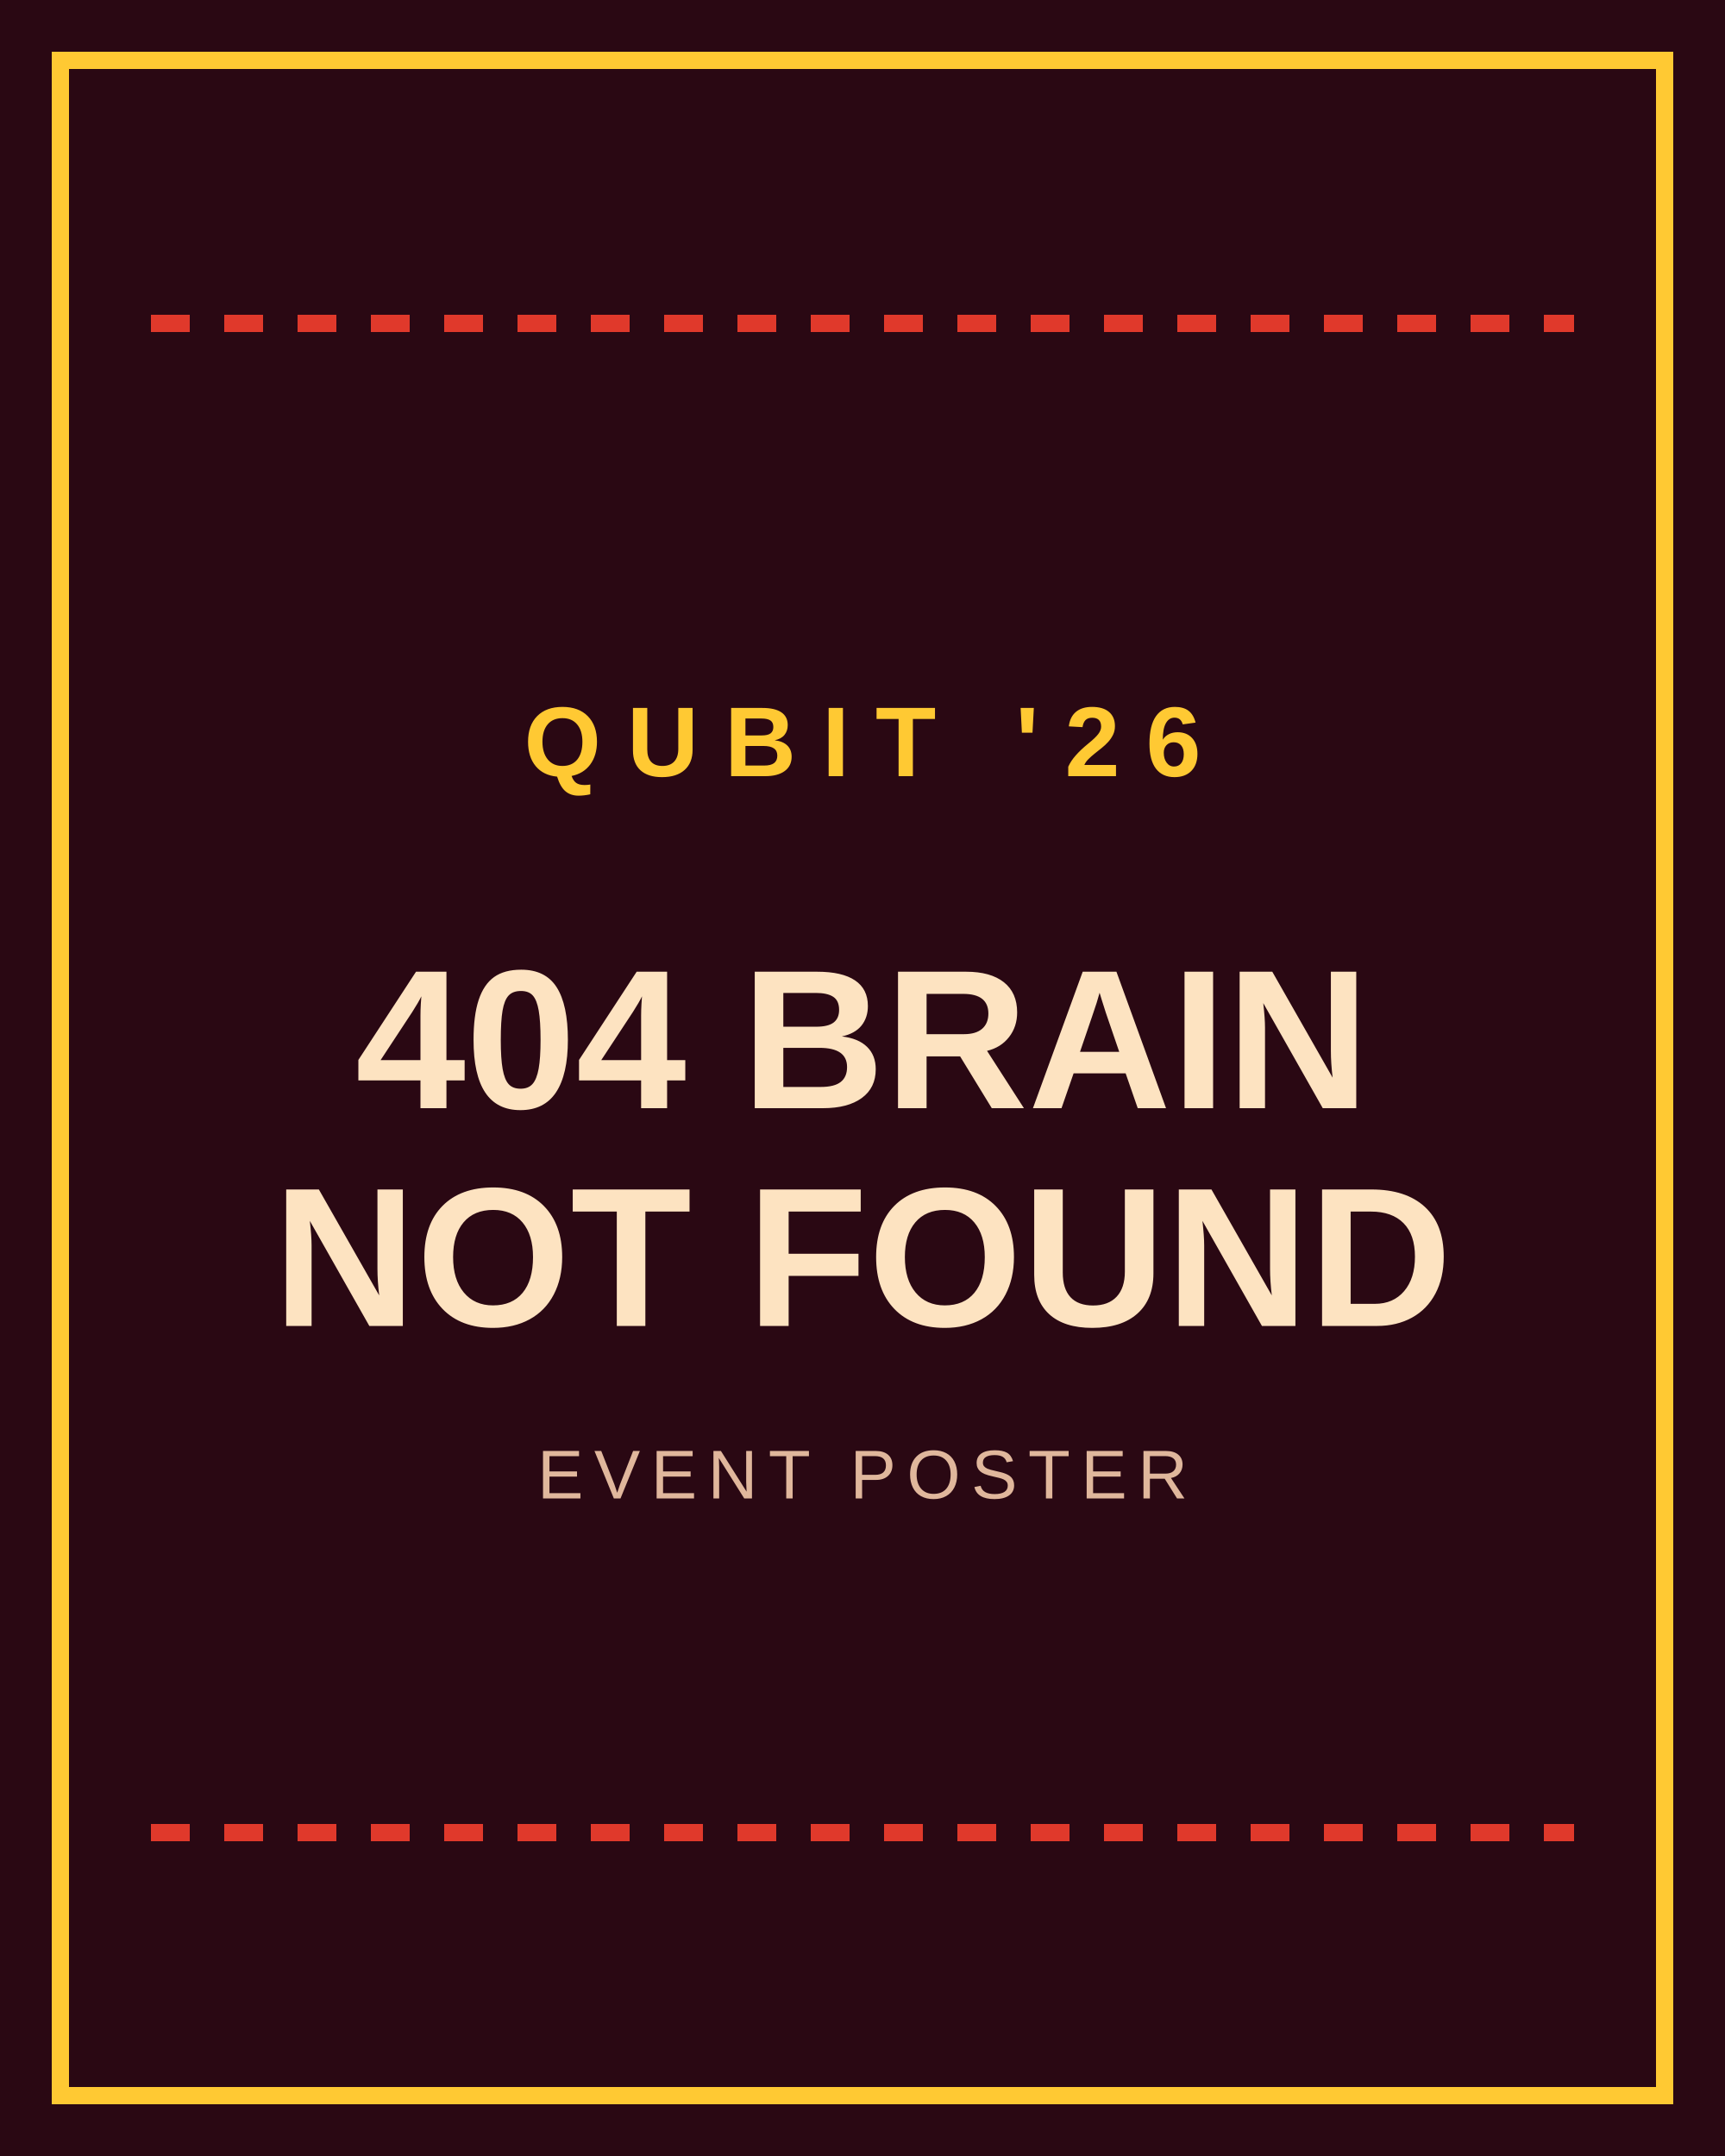
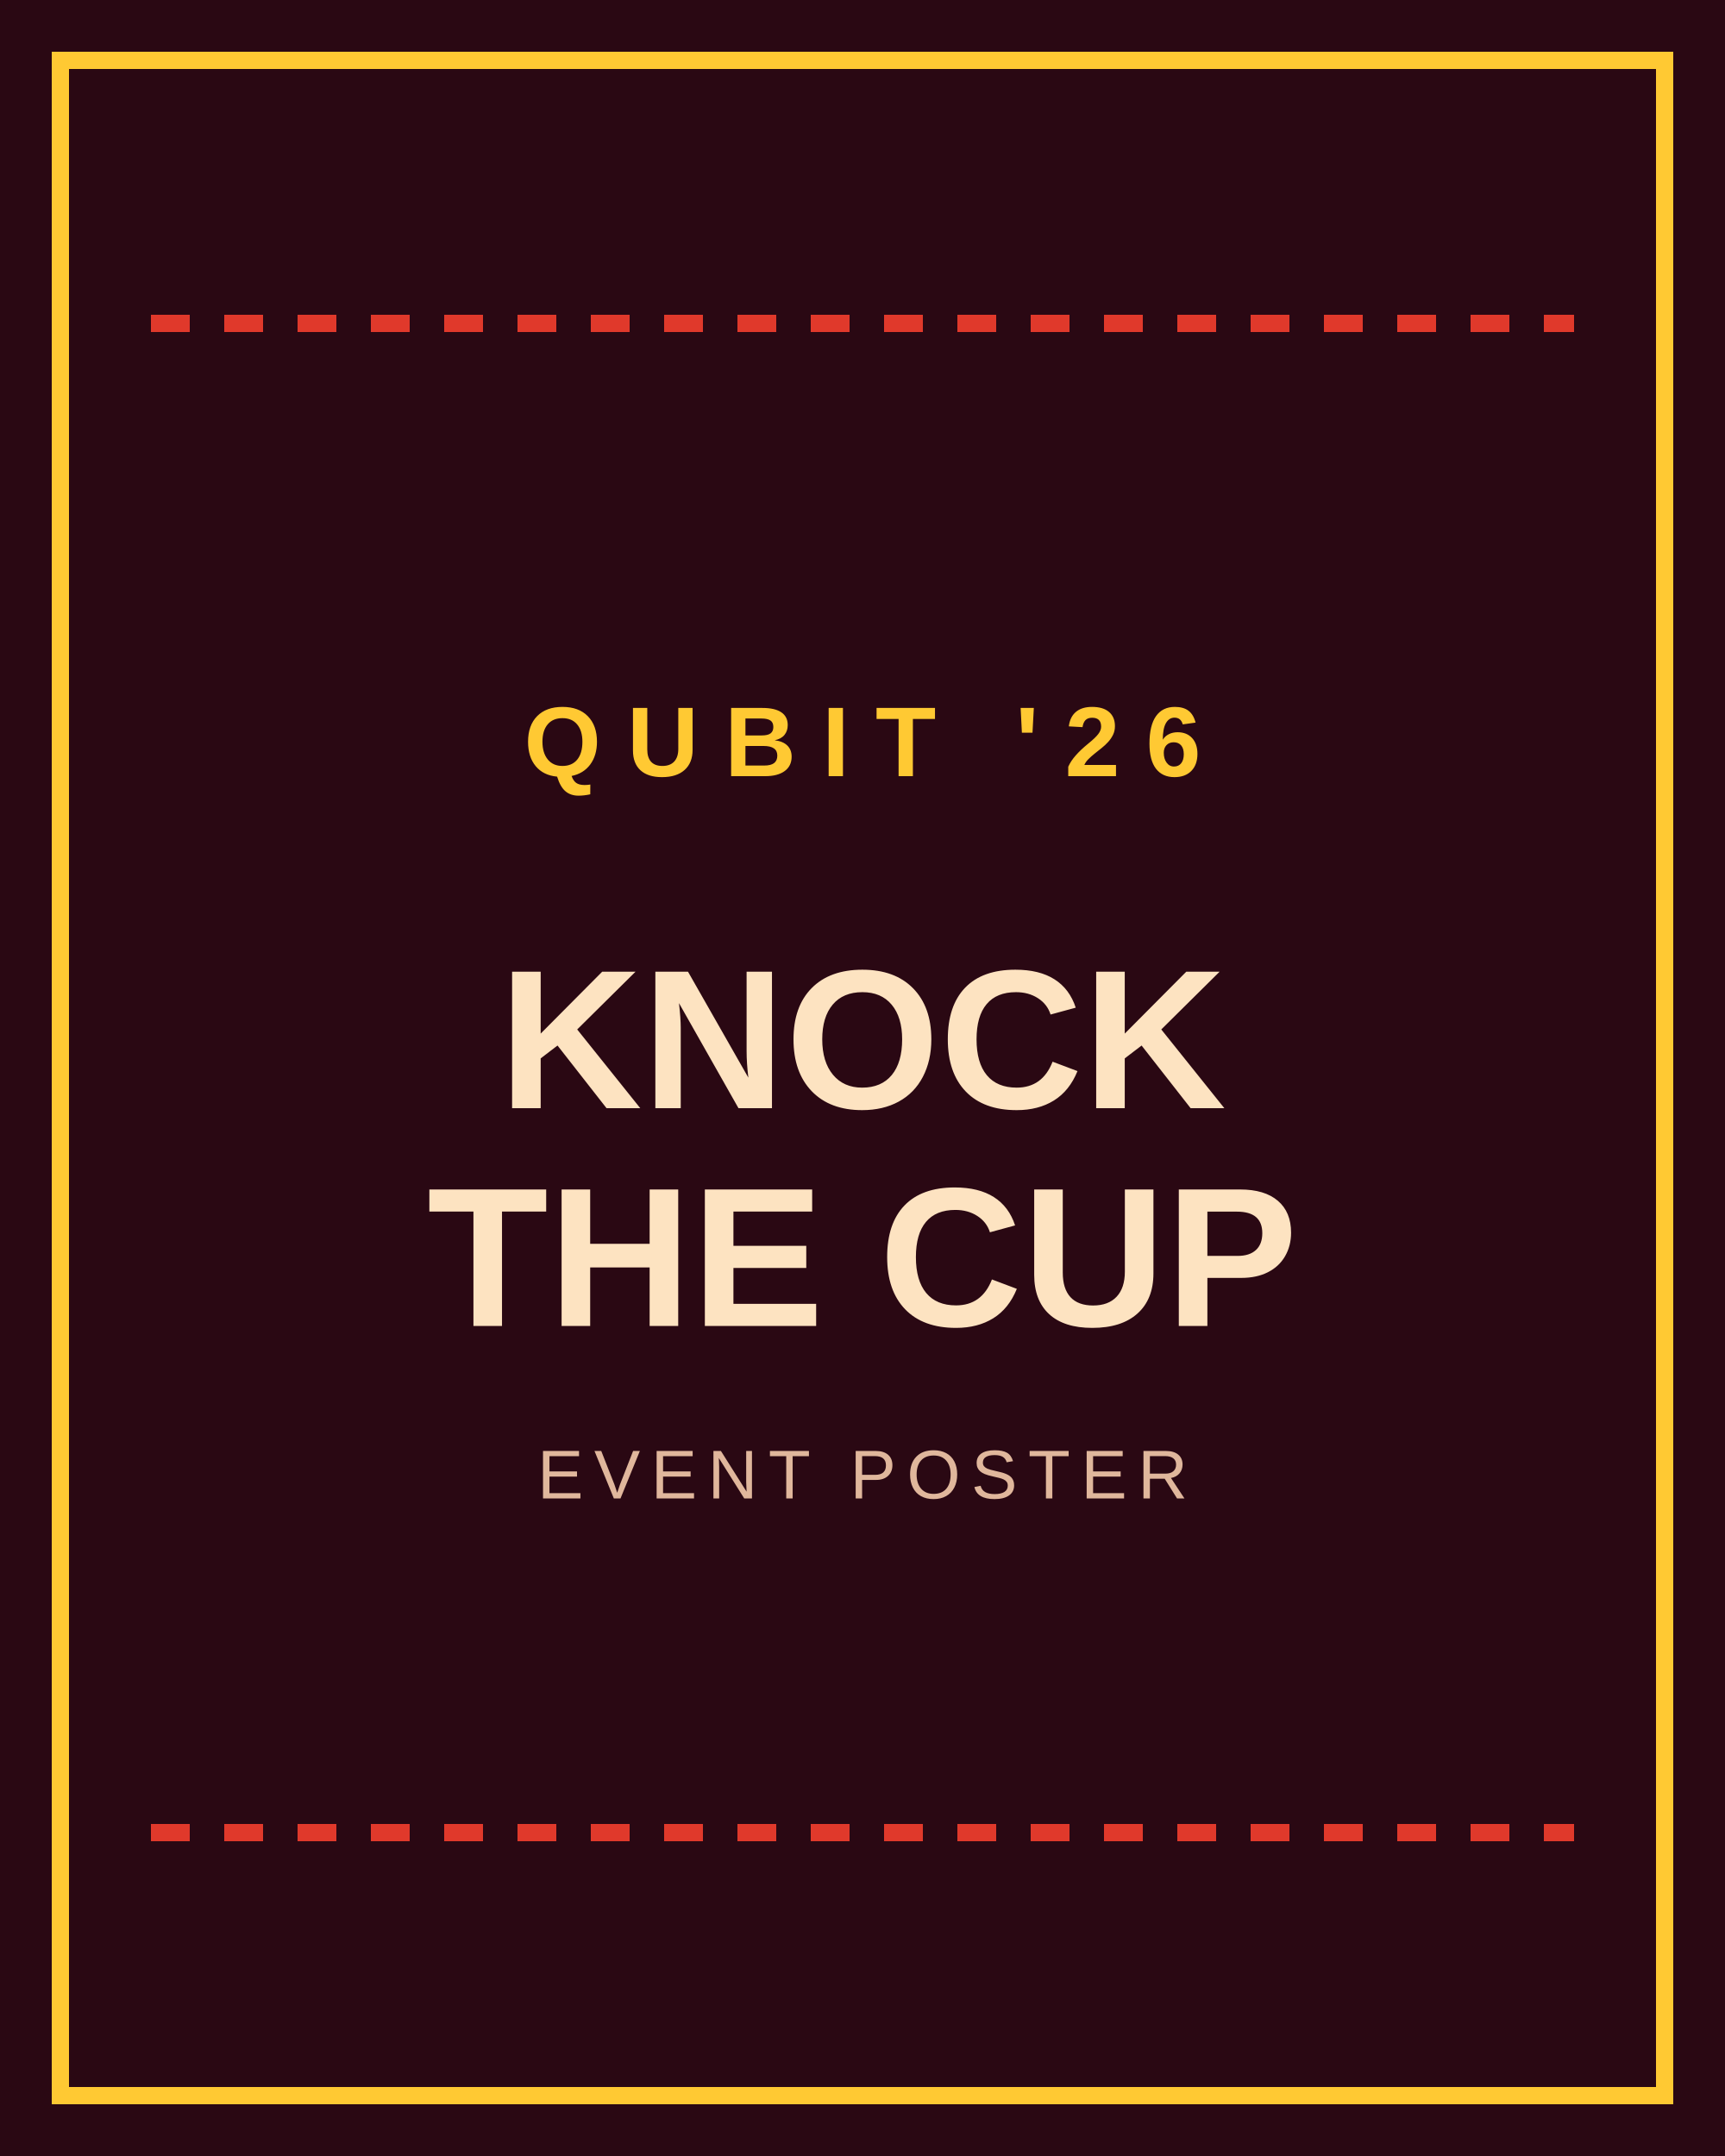
<svg xmlns="http://www.w3.org/2000/svg" viewBox="0 0 800 1000">
  <rect width="800" height="1000" fill="#2a0813" />
  <rect x="28" y="28" width="744" height="944" fill="none" stroke="#ffc933" stroke-width="8" />
  <path d="M70 150h660M70 850h660" stroke="#e0392b" stroke-width="8" stroke-dasharray="18 16" />
  <text x="400" y="360" fill="#ffc933" font-family="Arial,sans-serif" font-size="46" font-weight="700" letter-spacing="12" text-anchor="middle">QUBIT '26</text>
-   <text x="400" y="514" fill="#fde3c1" font-family="Arial,sans-serif" font-size="92" font-weight="900" text-anchor="middle">404 BRAIN</text>
-   <text x="400" y="615" fill="#fde3c1" font-family="Arial,sans-serif" font-size="92" font-weight="900" text-anchor="middle">NOT FOUND</text>
+   <text x="400" y="514" fill="#fde3c1" font-family="Arial,sans-serif" font-size="92" font-weight="900" text-anchor="middle">KNOCK</text>
+   <text x="400" y="615" fill="#fde3c1" font-family="Arial,sans-serif" font-size="92" font-weight="900" text-anchor="middle">THE CUP</text>
  <text x="400" y="695" fill="#e0b79c" font-family="Arial,sans-serif" font-size="32" letter-spacing="5" text-anchor="middle">EVENT POSTER</text>
</svg>
